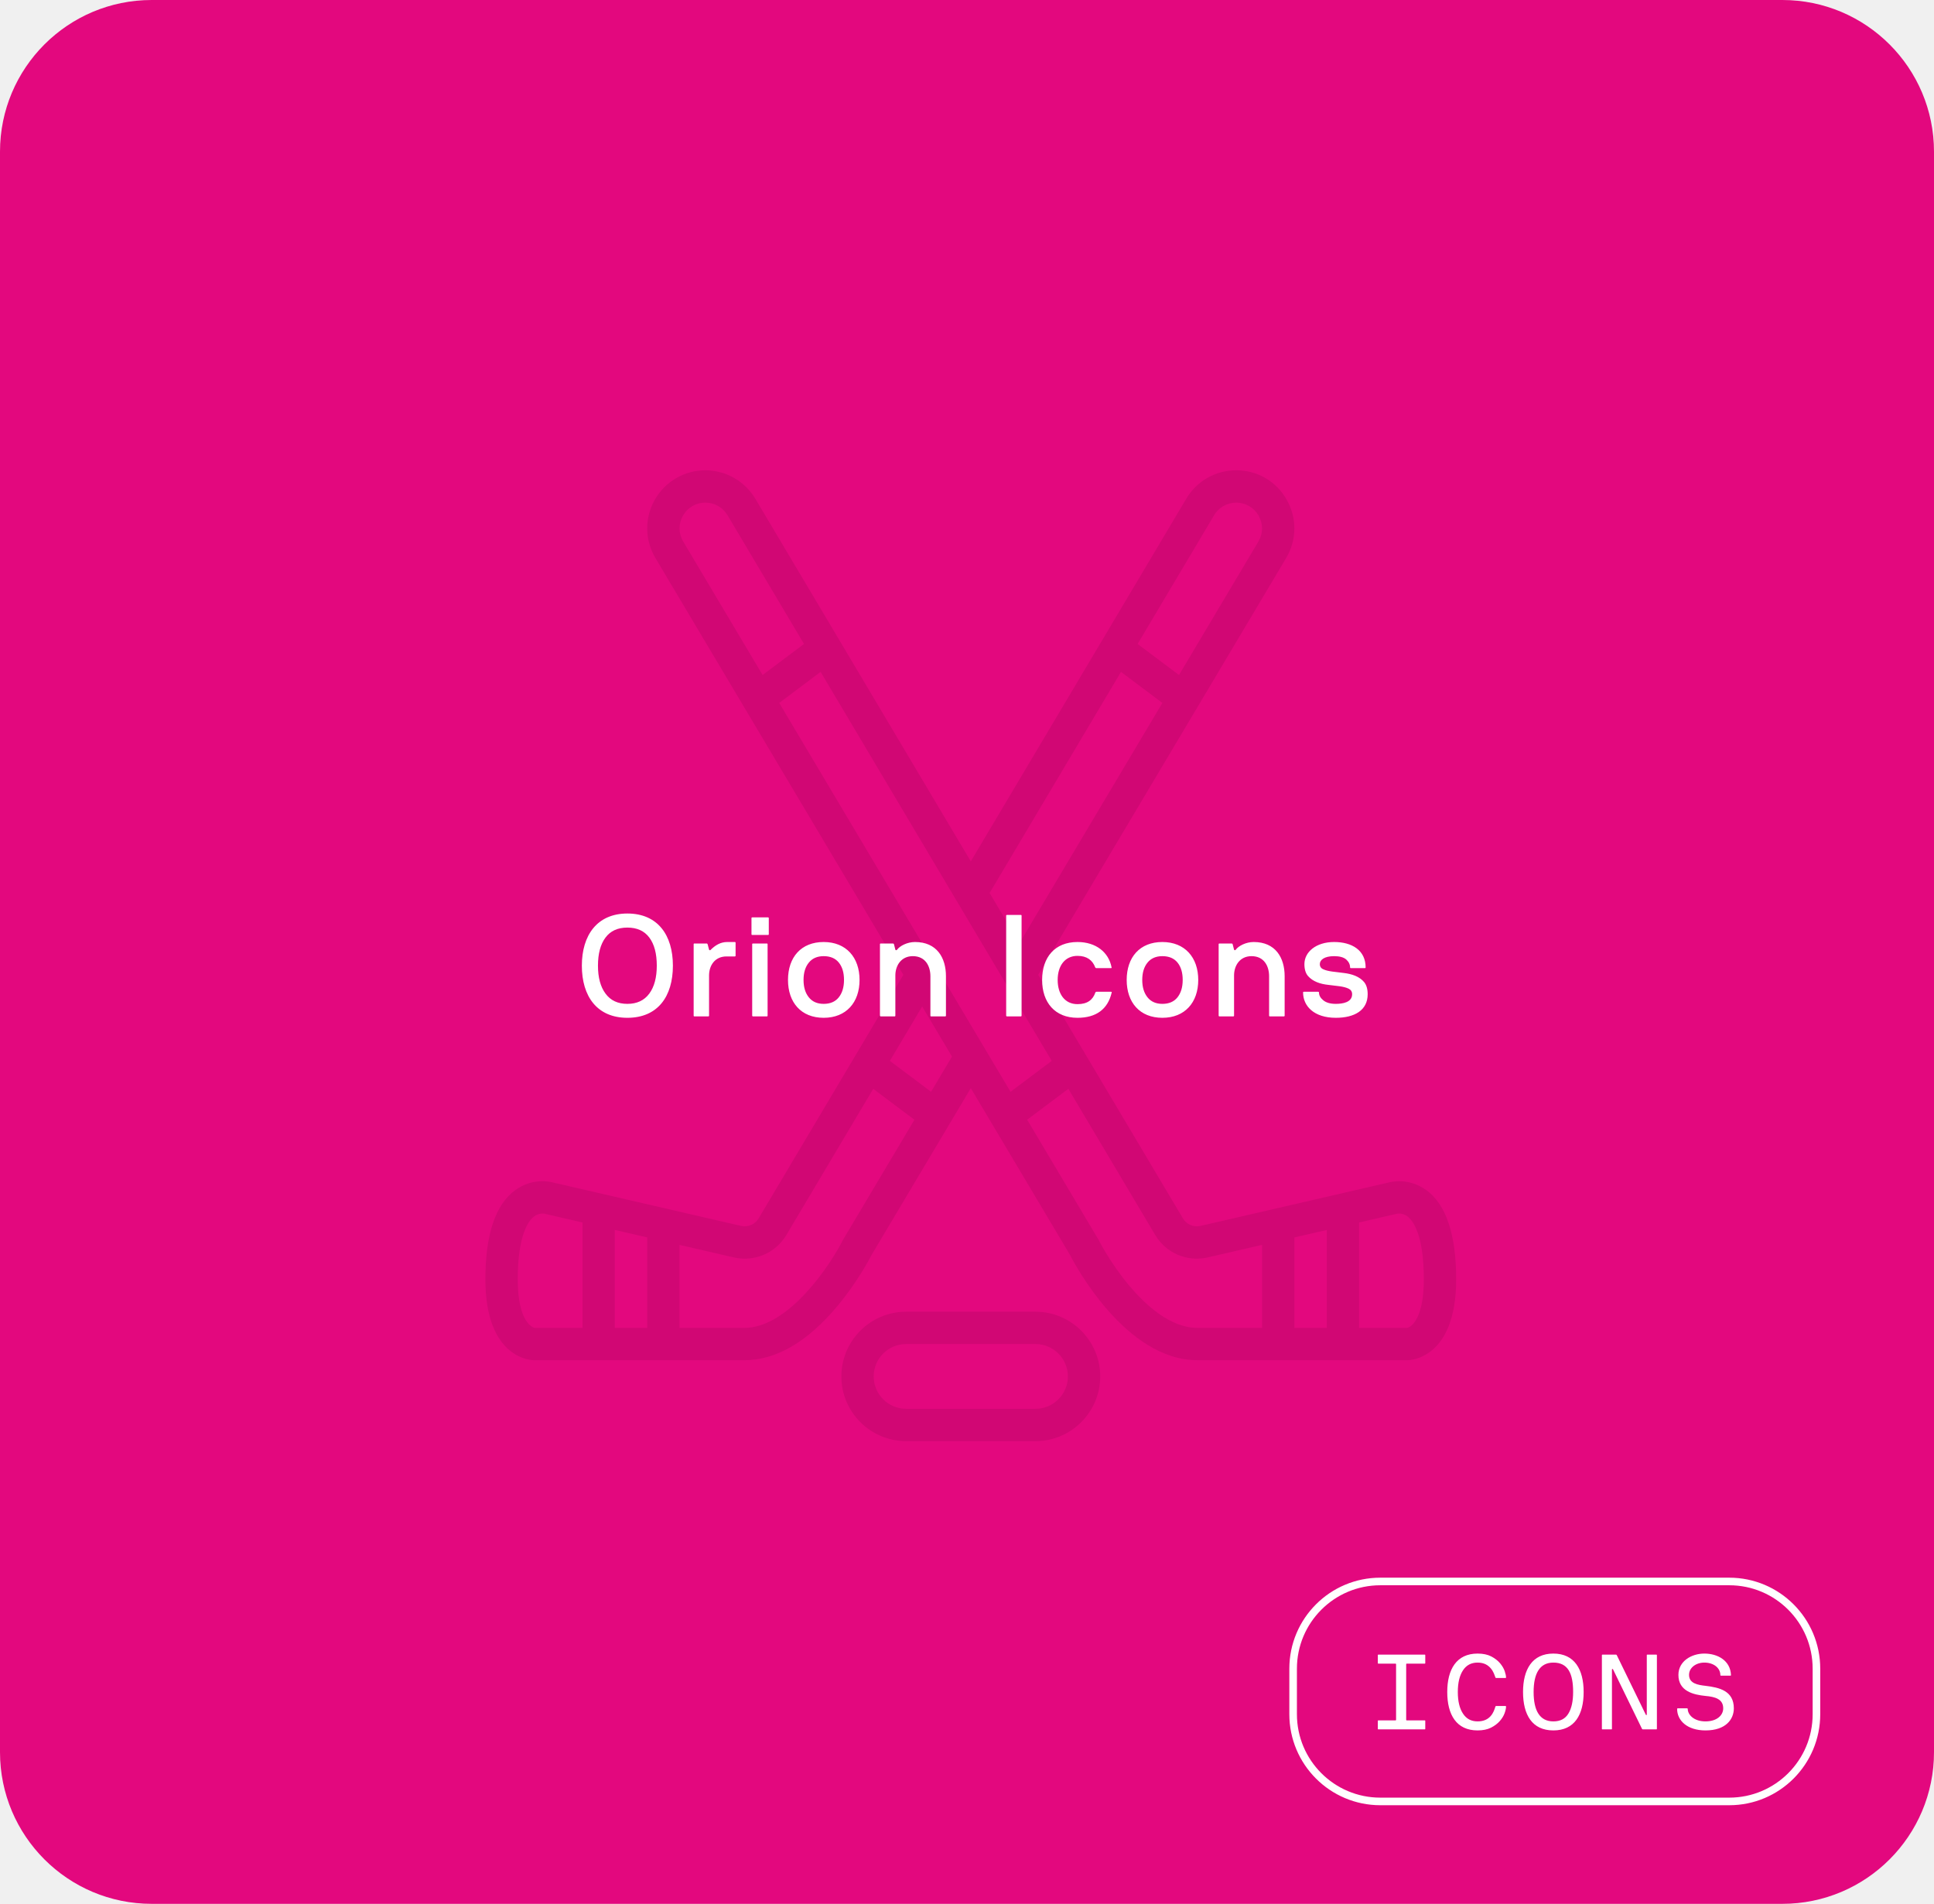
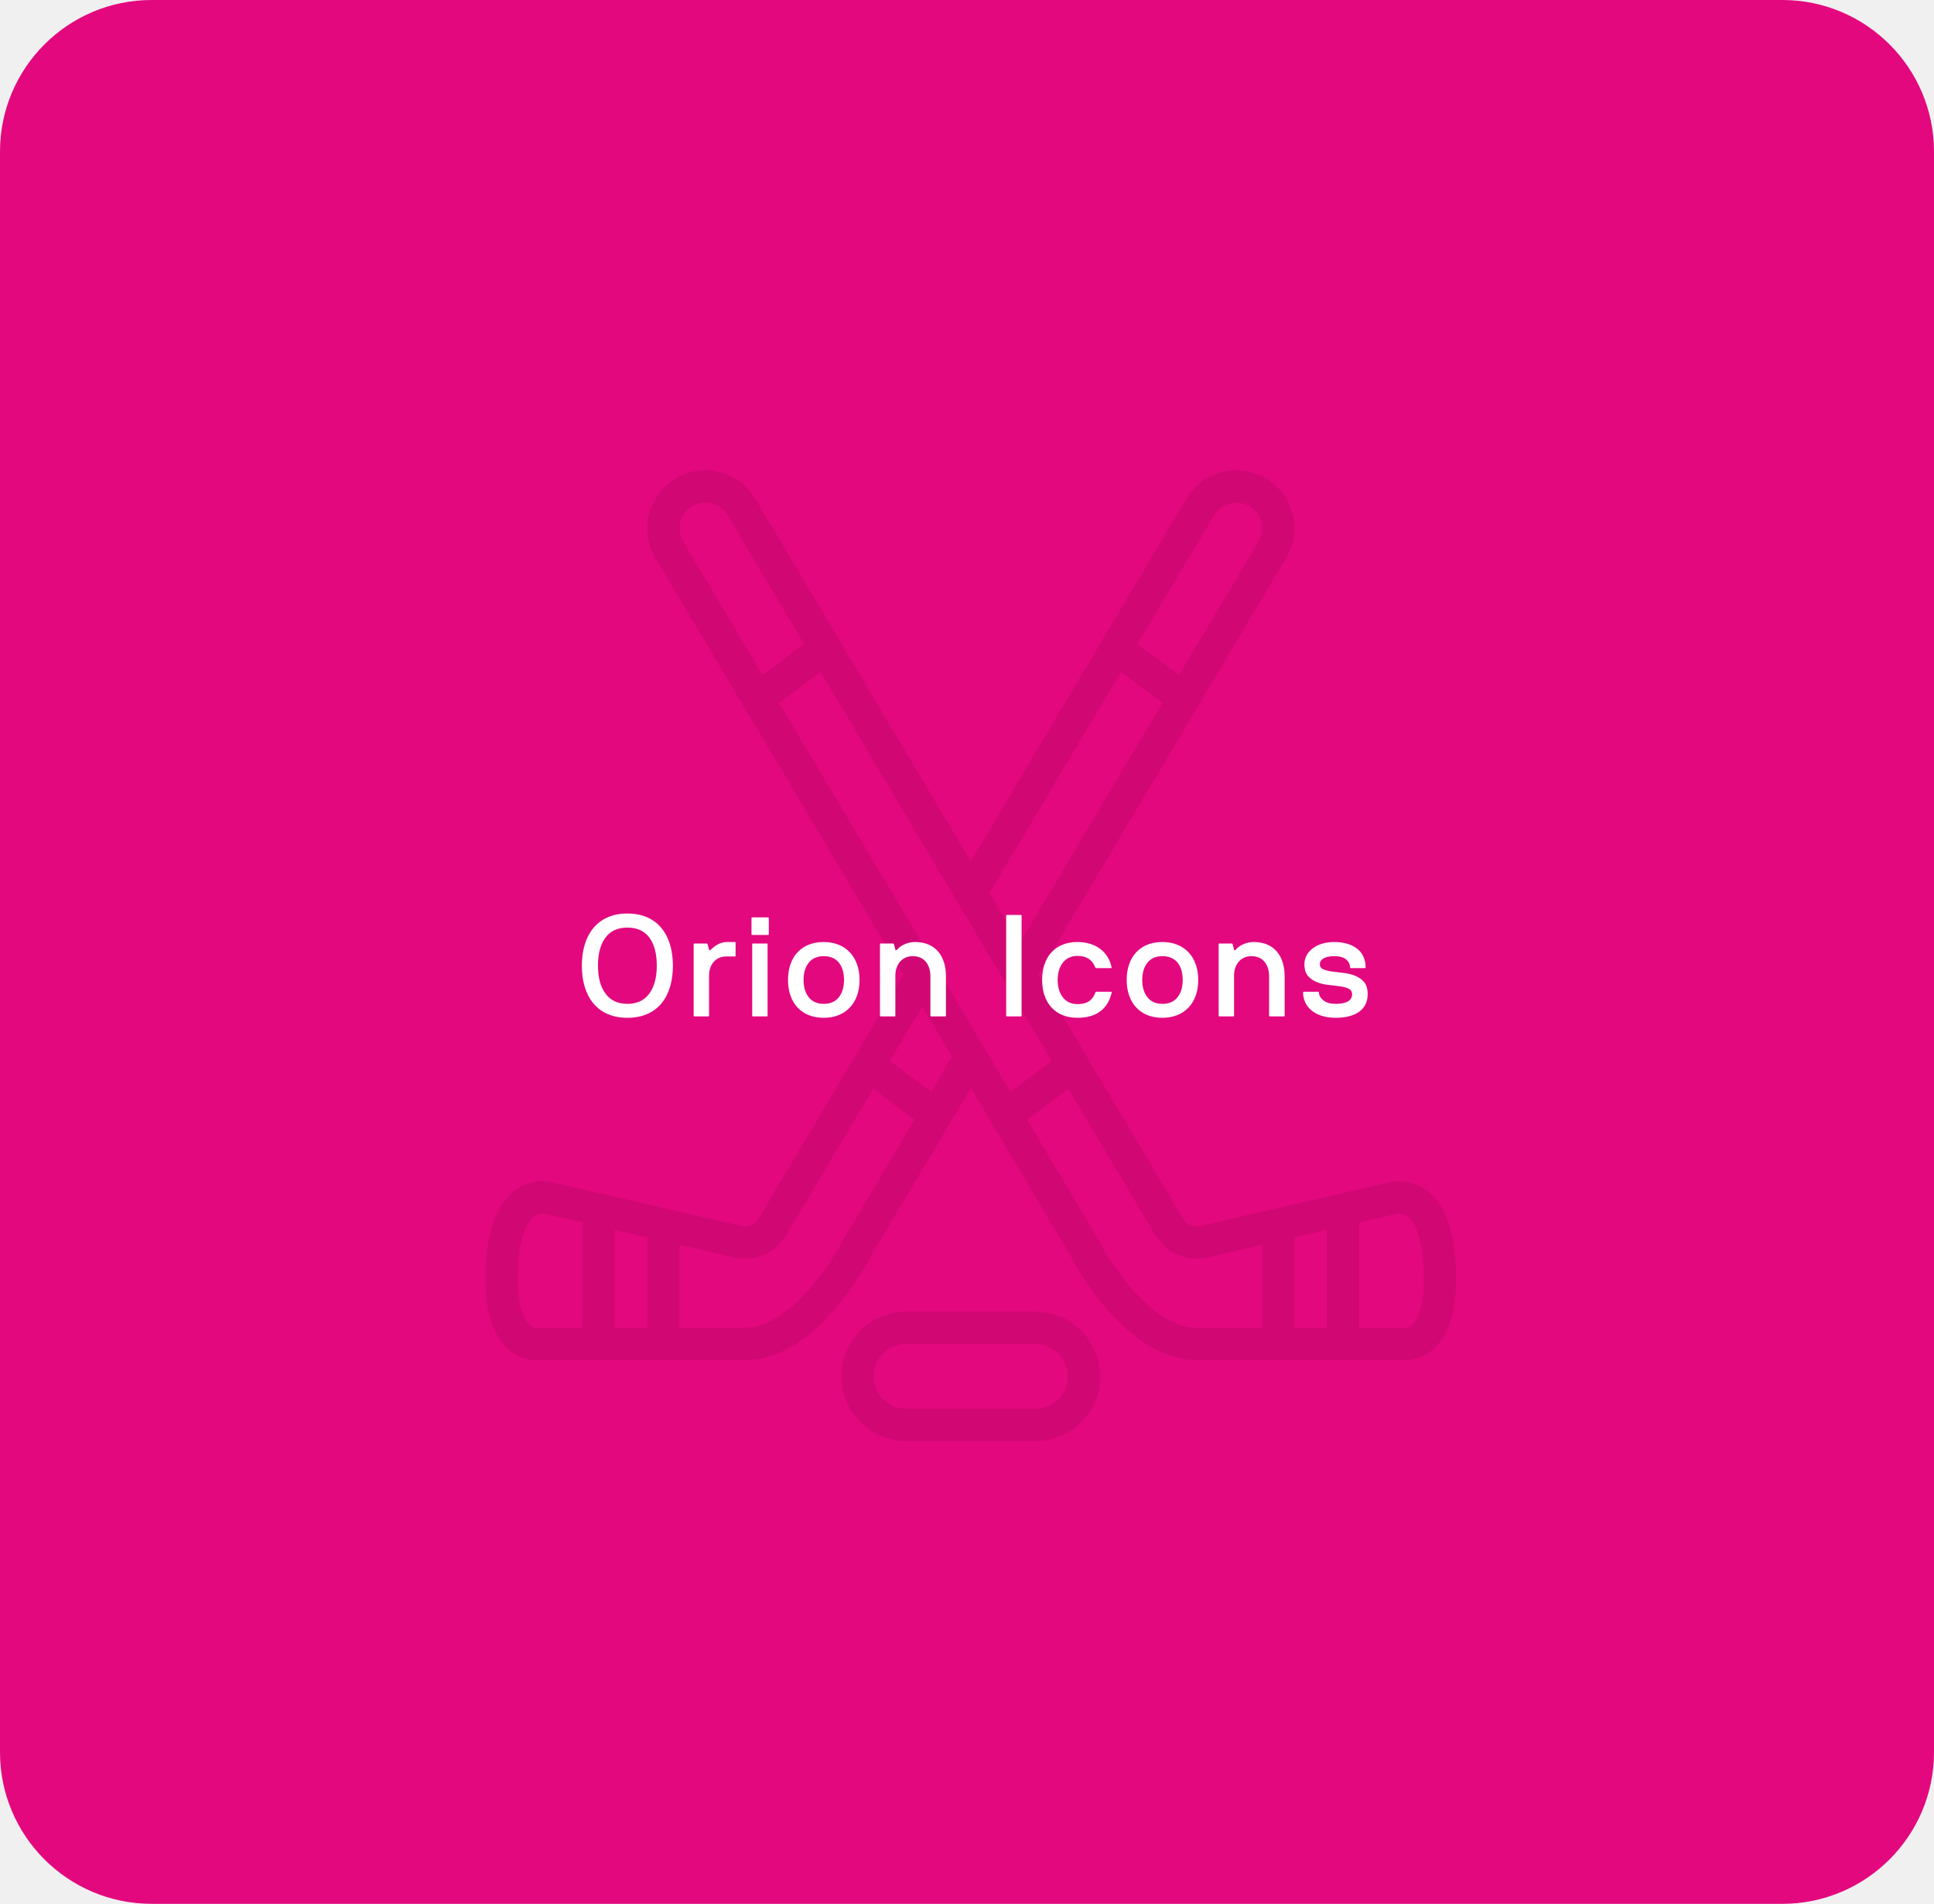
<svg xmlns="http://www.w3.org/2000/svg" width="255" height="251" viewBox="0 0 255 251" fill="none">
  <rect width="255" height="251" rx="20" fill="#E3087E" />
  <g clip-path="url(#clip0_2_86)">
    <path d="M188.04 156.891C185.813 155.285 183.539 155.763 182.925 155.936L158.288 161.621C157.379 161.829 156.451 161.432 155.973 160.632L136.891 128.523L169.611 73.523C171.011 71.125 171.019 68.256 169.637 65.845C168.256 63.435 165.771 62 162.995 62C160.219 62 157.744 63.456 156.387 65.787L128 113.557L99.621 65.8C98.253 63.456 95.717 62 93.003 62C90.288 62 87.741 63.437 86.36 65.845C84.979 68.253 84.987 71.123 86.395 73.536L119.107 128.52L100.024 160.629C99.547 161.429 98.619 161.827 97.709 161.619L73.072 155.933C72.459 155.76 70.184 155.283 67.957 156.888C65.331 158.781 63.997 162.744 63.997 168.664C63.997 179.208 70.136 179.331 70.397 179.331H98.131C102.333 179.331 106.472 176.92 110.437 172.163C113.035 169.048 114.661 165.96 114.936 165.427L128 143.467L141.064 165.424C141.683 166.637 148.392 179.328 157.867 179.328H185.6C185.861 179.328 192 179.205 192 168.661C192 162.741 190.667 158.779 188.04 156.885V156.891ZM174.933 162.157V175.067H170.667V163.144L174.933 162.16V162.157ZM138.669 139.864L133.24 143.936L102.744 92.675L108.197 88.584L138.669 139.861V139.864ZM160.064 67.952C160.669 66.912 161.795 66.267 162.997 66.267C164.2 66.267 165.328 66.904 165.941 67.971C166.555 69.037 166.549 70.309 165.941 71.357L155.453 88.989L149.997 84.899L160.067 67.955L160.064 67.952ZM147.803 88.584L153.256 92.675L134.413 124.347L130.483 117.731L147.803 88.584ZM90.059 67.971C90.672 66.904 91.773 66.267 93.003 66.267C94.232 66.267 95.328 66.912 95.944 67.965L106.005 84.896L100.549 88.987L90.069 71.371C89.448 70.307 89.445 69.037 90.059 67.971ZM85.333 163.144V175.067H81.067V162.157L85.333 163.141V163.144ZM70.4 175.067C70.4 175.067 70.411 175.067 70.432 175.067C70.443 175.067 70.456 175.067 70.472 175.067H70.4ZM68.267 168.667C68.267 162.675 69.76 160.883 70.403 160.389C71.059 159.888 71.723 159.997 71.883 160.032C71.957 160.061 71.957 160.056 72.053 160.077L76.8 161.173V175.067H70.496C70.256 175.011 68.267 174.363 68.267 168.667ZM111.232 163.309C111.205 163.352 111.181 163.4 111.157 163.445C109.533 166.677 104.029 175.067 98.131 175.067H89.597V164.128L96.749 165.779C99.475 166.408 102.261 165.216 103.691 162.813L115.136 143.555L120.565 147.627L111.235 163.312L111.232 163.309ZM122.76 143.936L117.331 139.864L121.589 132.696L125.517 139.299L122.76 143.936ZM148.888 169.493C146.395 166.52 144.856 163.475 144.84 163.445C144.816 163.4 144.792 163.355 144.765 163.309L135.435 147.624L140.864 143.552L152.309 162.811C153.736 165.213 156.525 166.405 159.251 165.776L166.403 164.125V175.064H157.869C154.309 175.064 151.021 172.035 148.891 169.491L148.888 169.493ZM185.528 175.067C185.573 175.064 185.6 175.067 185.6 175.067H185.528ZM185.512 175.067H179.2V161.173L183.947 160.077C184.043 160.056 184.043 160.061 184.117 160.032C184.277 159.997 184.941 159.885 185.597 160.389C186.24 160.883 187.733 162.675 187.733 168.667C187.733 173.429 186.299 174.928 185.512 175.067Z" fill="black" fill-opacity="0.08" />
    <path d="M136.533 172.933H119.467C114.763 172.933 110.933 176.763 110.933 181.467C110.933 186.171 114.763 190 119.467 190H136.533C141.237 190 145.067 186.171 145.067 181.467C145.067 176.763 141.237 172.933 136.533 172.933ZM136.533 185.733H119.467C117.115 185.733 115.2 183.819 115.2 181.467C115.2 179.115 117.115 177.2 119.467 177.2H136.533C138.885 177.2 140.8 179.115 140.8 181.467C140.8 183.819 138.885 185.733 136.533 185.733Z" fill="black" fill-opacity="0.08" />
  </g>
-   <rect x="170.5" y="208.5" width="69" height="29" rx="11.5" fill="#E3087E" />
-   <rect x="170.5" y="208.5" width="69" height="29" rx="11.5" stroke="white" />
-   <path d="M181.668 227.932V226.879C181.668 226.831 181.688 226.811 181.736 226.811H184.006C184.054 226.811 184.074 226.79 184.074 226.742V219.407C184.074 219.359 184.054 219.339 184.006 219.332H181.736C181.688 219.332 181.668 219.312 181.668 219.264V218.211C181.668 218.163 181.688 218.143 181.736 218.143H187.854C187.902 218.143 187.923 218.163 187.923 218.211V219.264C187.923 219.312 187.902 219.332 187.854 219.332H185.476C185.428 219.332 185.407 219.359 185.407 219.407V226.742C185.407 226.79 185.428 226.811 185.476 226.811H187.854C187.902 226.811 187.923 226.831 187.923 226.879V227.932C187.923 227.979 187.902 228 187.854 228H181.736C181.688 228 181.668 227.979 181.668 227.932ZM190.821 223.071C190.821 220.118 192.024 218.006 194.82 218.006C195.551 218.006 196.153 218.136 196.638 218.389C197.117 218.642 197.499 218.942 197.793 219.291C198.081 219.64 198.286 219.988 198.402 220.337C198.518 220.686 198.573 220.959 198.573 221.157C198.573 221.205 198.552 221.226 198.504 221.226H197.274C197.226 221.226 197.192 221.205 197.171 221.157C197.062 220.856 196.912 220.357 196.556 219.947C196.201 219.537 195.688 219.195 194.82 219.195C193.979 219.195 193.336 219.537 192.892 220.221C192.441 220.911 192.215 221.861 192.215 223.071C192.215 224.281 192.441 225.231 192.892 225.915C193.336 226.605 193.979 226.947 194.82 226.947C196.495 226.947 196.953 225.737 197.171 224.992C197.178 224.944 197.212 224.924 197.274 224.917H198.504C198.552 224.917 198.573 224.944 198.573 224.992C198.573 225.225 198.511 225.519 198.381 225.874C198.251 226.229 198.039 226.571 197.746 226.906C197.452 227.241 197.062 227.535 196.59 227.774C196.112 228.014 195.524 228.137 194.82 228.137C192.024 228.137 190.821 226.059 190.821 223.071ZM200.814 223.071C200.814 220.118 202.011 218.006 204.813 218.006C207.616 218.006 208.806 220.118 208.806 223.071C208.806 226.059 207.616 228.137 204.813 228.137C202.004 228.137 200.814 226.059 200.814 223.071ZM202.209 223.071C202.209 225.505 203.002 226.947 204.813 226.947C205.723 226.947 206.379 226.605 206.796 225.915C207.213 225.231 207.418 224.281 207.418 223.071C207.418 220.645 206.755 219.195 204.813 219.195C203.002 219.195 202.209 220.645 202.209 223.071ZM211.211 227.932V218.211C211.211 218.163 211.232 218.143 211.28 218.143H213.071C213.105 218.143 213.139 218.163 213.173 218.211L216.994 226.052C217.029 226.141 217.131 226.141 217.131 226.038V218.211C217.131 218.163 217.152 218.143 217.2 218.143H218.389C218.437 218.143 218.457 218.163 218.464 218.211V227.932C218.464 227.979 218.437 228 218.389 228H216.612C216.564 228 216.53 227.979 216.502 227.932L212.681 220.091C212.647 220.002 212.537 220.016 212.537 220.104V227.932C212.537 227.979 212.517 228 212.469 228H211.28C211.232 228 211.211 227.979 211.211 227.932ZM221.13 225.3C221.13 225.252 221.157 225.231 221.205 225.225H222.449C222.504 225.225 222.531 225.252 222.531 225.313C222.531 226.024 223.29 226.947 224.869 226.947C226.366 226.947 227.207 226.154 227.207 225.225C227.207 223.98 226.093 223.7 224.869 223.591C223.31 223.434 221.294 222.982 221.301 220.815C221.301 219.018 223.01 218.006 224.719 218.006C226.475 218.006 228.157 218.922 228.232 220.843C228.232 220.891 228.212 220.911 228.164 220.918H226.899C226.851 220.911 226.831 220.891 226.831 220.843C226.831 219.913 225.963 219.195 224.719 219.195C223.611 219.195 222.702 219.872 222.702 220.815C222.702 221.964 223.898 222.148 224.869 222.258C226.701 222.477 228.608 222.914 228.608 225.225C228.608 226.64 227.59 228.137 224.869 228.137C222.442 228.137 221.13 226.817 221.13 225.3Z" fill="white" />
  <path d="M76.718 127.311C76.718 123.303 78.731 120.437 82.72 120.437C86.737 120.437 88.722 123.303 88.722 127.311C88.722 131.365 86.737 134.186 82.72 134.186C78.731 134.186 76.718 131.365 76.718 127.311ZM78.842 127.311C78.842 128.879 79.176 130.113 79.844 131.003C80.503 131.903 81.468 132.349 82.72 132.349C83.972 132.349 84.937 131.903 85.605 131.003C86.264 130.113 86.598 128.879 86.598 127.311C86.598 125.725 86.273 124.491 85.615 123.609C84.956 122.728 83.991 122.292 82.72 122.292C81.449 122.292 80.493 122.728 79.835 123.609C79.176 124.491 78.842 125.725 78.842 127.311ZM91.459 133.907V124.481C91.459 124.417 91.486 124.389 91.533 124.389H93.175C93.24 124.389 93.277 124.426 93.305 124.5L93.49 125.205C93.537 125.307 93.639 125.289 93.685 125.242C94.288 124.639 94.984 124.194 95.884 124.194H96.895C96.96 124.194 96.988 124.222 96.988 124.287V126.003C96.988 126.068 96.96 126.096 96.895 126.096H95.791C94.26 126.096 93.49 127.292 93.49 128.601V133.907C93.49 133.972 93.462 134 93.397 134H91.533C91.486 134 91.459 133.972 91.459 133.907ZM99.084 123.173V121.04C99.084 120.975 99.112 120.947 99.177 120.947H101.273C101.338 120.947 101.366 120.975 101.366 121.04V123.173C101.366 123.238 101.338 123.266 101.273 123.266H99.177C99.112 123.266 99.084 123.238 99.084 123.173ZM99.177 133.907V124.481C99.177 124.417 99.214 124.389 99.279 124.389H101.116C101.18 124.389 101.208 124.417 101.208 124.481V133.907C101.208 133.972 101.18 134 101.116 134H99.279C99.214 134 99.186 133.972 99.177 133.907ZM103.898 129.194C103.898 126.198 105.633 124.194 108.602 124.194C111.57 124.194 113.333 126.235 113.333 129.194C113.333 132.163 111.57 134.186 108.602 134.186C105.624 134.186 103.898 132.163 103.898 129.194ZM105.948 129.194C105.948 130.15 106.18 130.911 106.644 131.486C107.099 132.061 107.757 132.349 108.602 132.349C109.474 132.349 110.142 132.061 110.596 131.486C111.051 130.911 111.283 130.15 111.283 129.194C111.283 128.239 111.06 127.478 110.605 126.912C110.151 126.346 109.483 126.059 108.602 126.059C107.757 126.059 107.099 126.346 106.644 126.912C106.18 127.478 105.948 128.239 105.948 129.194ZM116.023 133.907V124.481C116.023 124.417 116.06 124.389 116.125 124.389H117.739C117.804 124.389 117.841 124.417 117.869 124.481L118.054 125.205C118.101 125.326 118.221 125.27 118.268 125.224C118.639 124.704 119.622 124.194 120.643 124.194C123.519 124.194 124.725 126.263 124.725 128.703V133.907C124.725 133.972 124.697 134 124.632 134H122.767C122.702 134 122.675 133.972 122.675 133.907V128.703C122.675 127.413 122.044 126.059 120.355 126.059C118.824 126.059 118.054 127.292 118.054 128.601V133.907C118.054 133.972 118.027 134 117.962 134H116.125C116.06 134 116.032 133.972 116.023 133.907ZM132.665 133.907V120.715C132.665 120.65 132.702 120.622 132.767 120.622H134.604C134.669 120.622 134.697 120.65 134.697 120.715V133.907C134.697 133.972 134.669 134 134.604 134H132.767C132.702 134 132.674 133.972 132.665 133.907ZM137.405 129.194C137.405 126.198 139.093 124.194 142.071 124.194C144.502 124.194 146.19 125.548 146.562 127.543C146.589 127.608 146.552 127.636 146.459 127.636H144.548C144.483 127.636 144.437 127.608 144.409 127.543C144.047 126.578 143.296 126.021 142.071 126.021C140.383 126.021 139.455 127.367 139.455 129.194C139.455 131.041 140.383 132.386 142.071 132.386C143.361 132.386 144.084 131.838 144.428 130.846C144.456 130.781 144.502 130.753 144.567 130.753H146.487C146.534 130.753 146.608 130.771 146.58 130.846C146.07 133.072 144.511 134.186 142.071 134.186C139.093 134.186 137.405 132.163 137.405 129.194ZM148.555 129.194C148.555 126.198 150.29 124.194 153.259 124.194C156.228 124.194 157.99 126.235 157.99 129.194C157.99 132.163 156.228 134.186 153.259 134.186C150.281 134.186 148.555 132.163 148.555 129.194ZM150.606 129.194C150.606 130.15 150.838 130.911 151.301 131.486C151.756 132.061 152.415 132.349 153.259 132.349C154.131 132.349 154.799 132.061 155.254 131.486C155.708 130.911 155.94 130.15 155.94 129.194C155.94 128.239 155.717 127.478 155.263 126.912C154.808 126.346 154.14 126.059 153.259 126.059C152.415 126.059 151.756 126.346 151.301 126.912C150.838 127.478 150.606 128.239 150.606 129.194ZM160.68 133.907V124.481C160.68 124.417 160.717 124.389 160.782 124.389H162.396C162.461 124.389 162.498 124.417 162.526 124.481L162.712 125.205C162.758 125.326 162.879 125.27 162.925 125.224C163.296 124.704 164.28 124.194 165.3 124.194C168.176 124.194 169.382 126.263 169.382 128.703V133.907C169.382 133.972 169.354 134 169.29 134H167.425C167.36 134 167.332 133.972 167.332 133.907V128.703C167.332 127.413 166.701 126.059 165.013 126.059C163.482 126.059 162.712 127.292 162.712 128.601V133.907C162.712 133.972 162.684 134 162.619 134H160.782C160.717 134 160.689 133.972 160.68 133.907ZM171.812 130.846C171.812 130.781 171.849 130.753 171.914 130.753H173.788C173.863 130.753 173.9 130.781 173.909 130.846C173.909 131.235 174.104 131.579 174.484 131.885C174.864 132.191 175.412 132.349 176.126 132.349C177.008 132.349 178.279 132.163 178.279 131.078C178.279 130.734 178.121 130.493 177.815 130.345C177.499 130.196 177.11 130.094 176.646 130.029C176.173 129.964 175.672 129.909 175.133 129.844C174.057 129.732 173.074 129.389 172.452 128.666C172.146 128.304 171.988 127.784 171.988 127.107C171.988 125.511 173.519 124.194 175.904 124.194C178.288 124.194 180.06 125.307 180.06 127.543C180.06 127.608 180.032 127.636 179.986 127.636H178.102C178.037 127.636 178.009 127.608 178.009 127.543C178.009 127.153 177.842 126.81 177.508 126.504C177.165 126.207 176.636 126.059 175.904 126.059C174.614 126.059 174.02 126.55 174.02 127.107C174.02 127.432 174.178 127.664 174.484 127.793C174.79 127.933 175.18 128.025 175.653 128.09C176.126 128.155 176.627 128.211 177.175 128.276C178.26 128.406 179.243 128.74 179.865 129.482C180.171 129.862 180.329 130.391 180.329 131.078C180.329 133.193 178.603 134.186 176.126 134.186C173.241 134.186 171.812 132.627 171.812 130.846Z" fill="white" />
  <defs>
    <clipPath id="clip0_2_86">
      <rect width="128" height="128" fill="white" transform="translate(64 62)" />
    </clipPath>
  </defs>
</svg>
